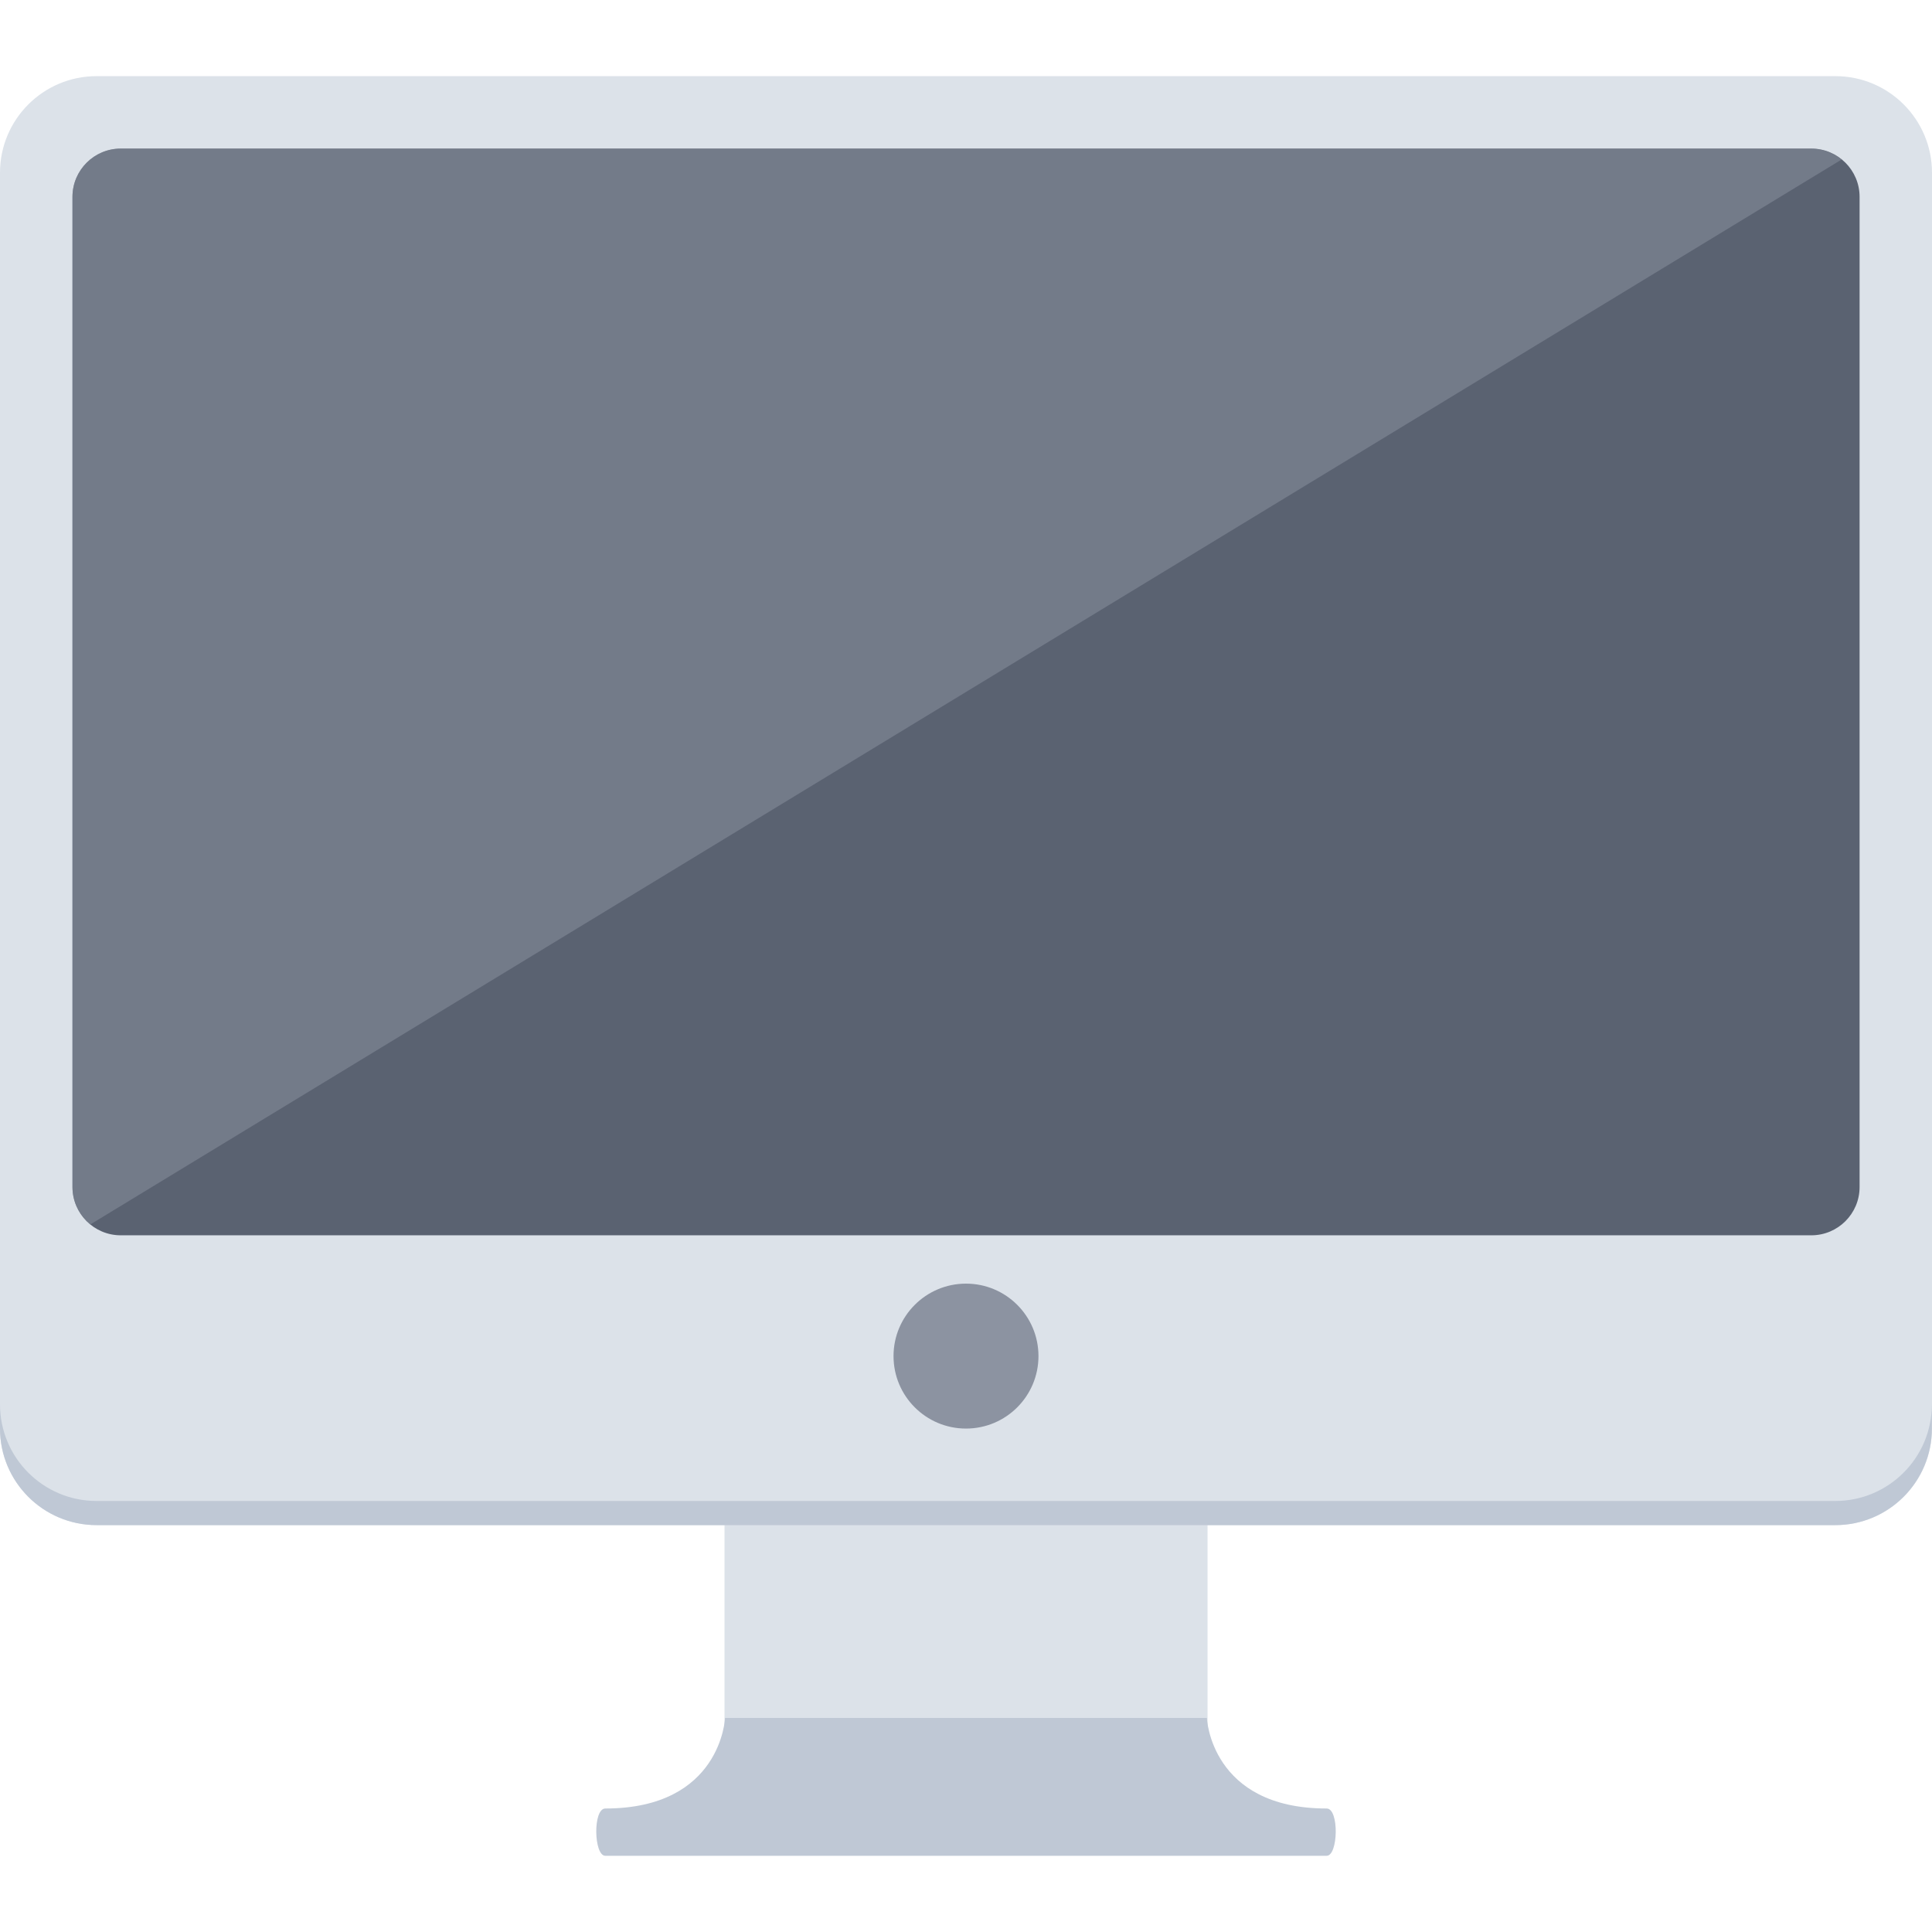
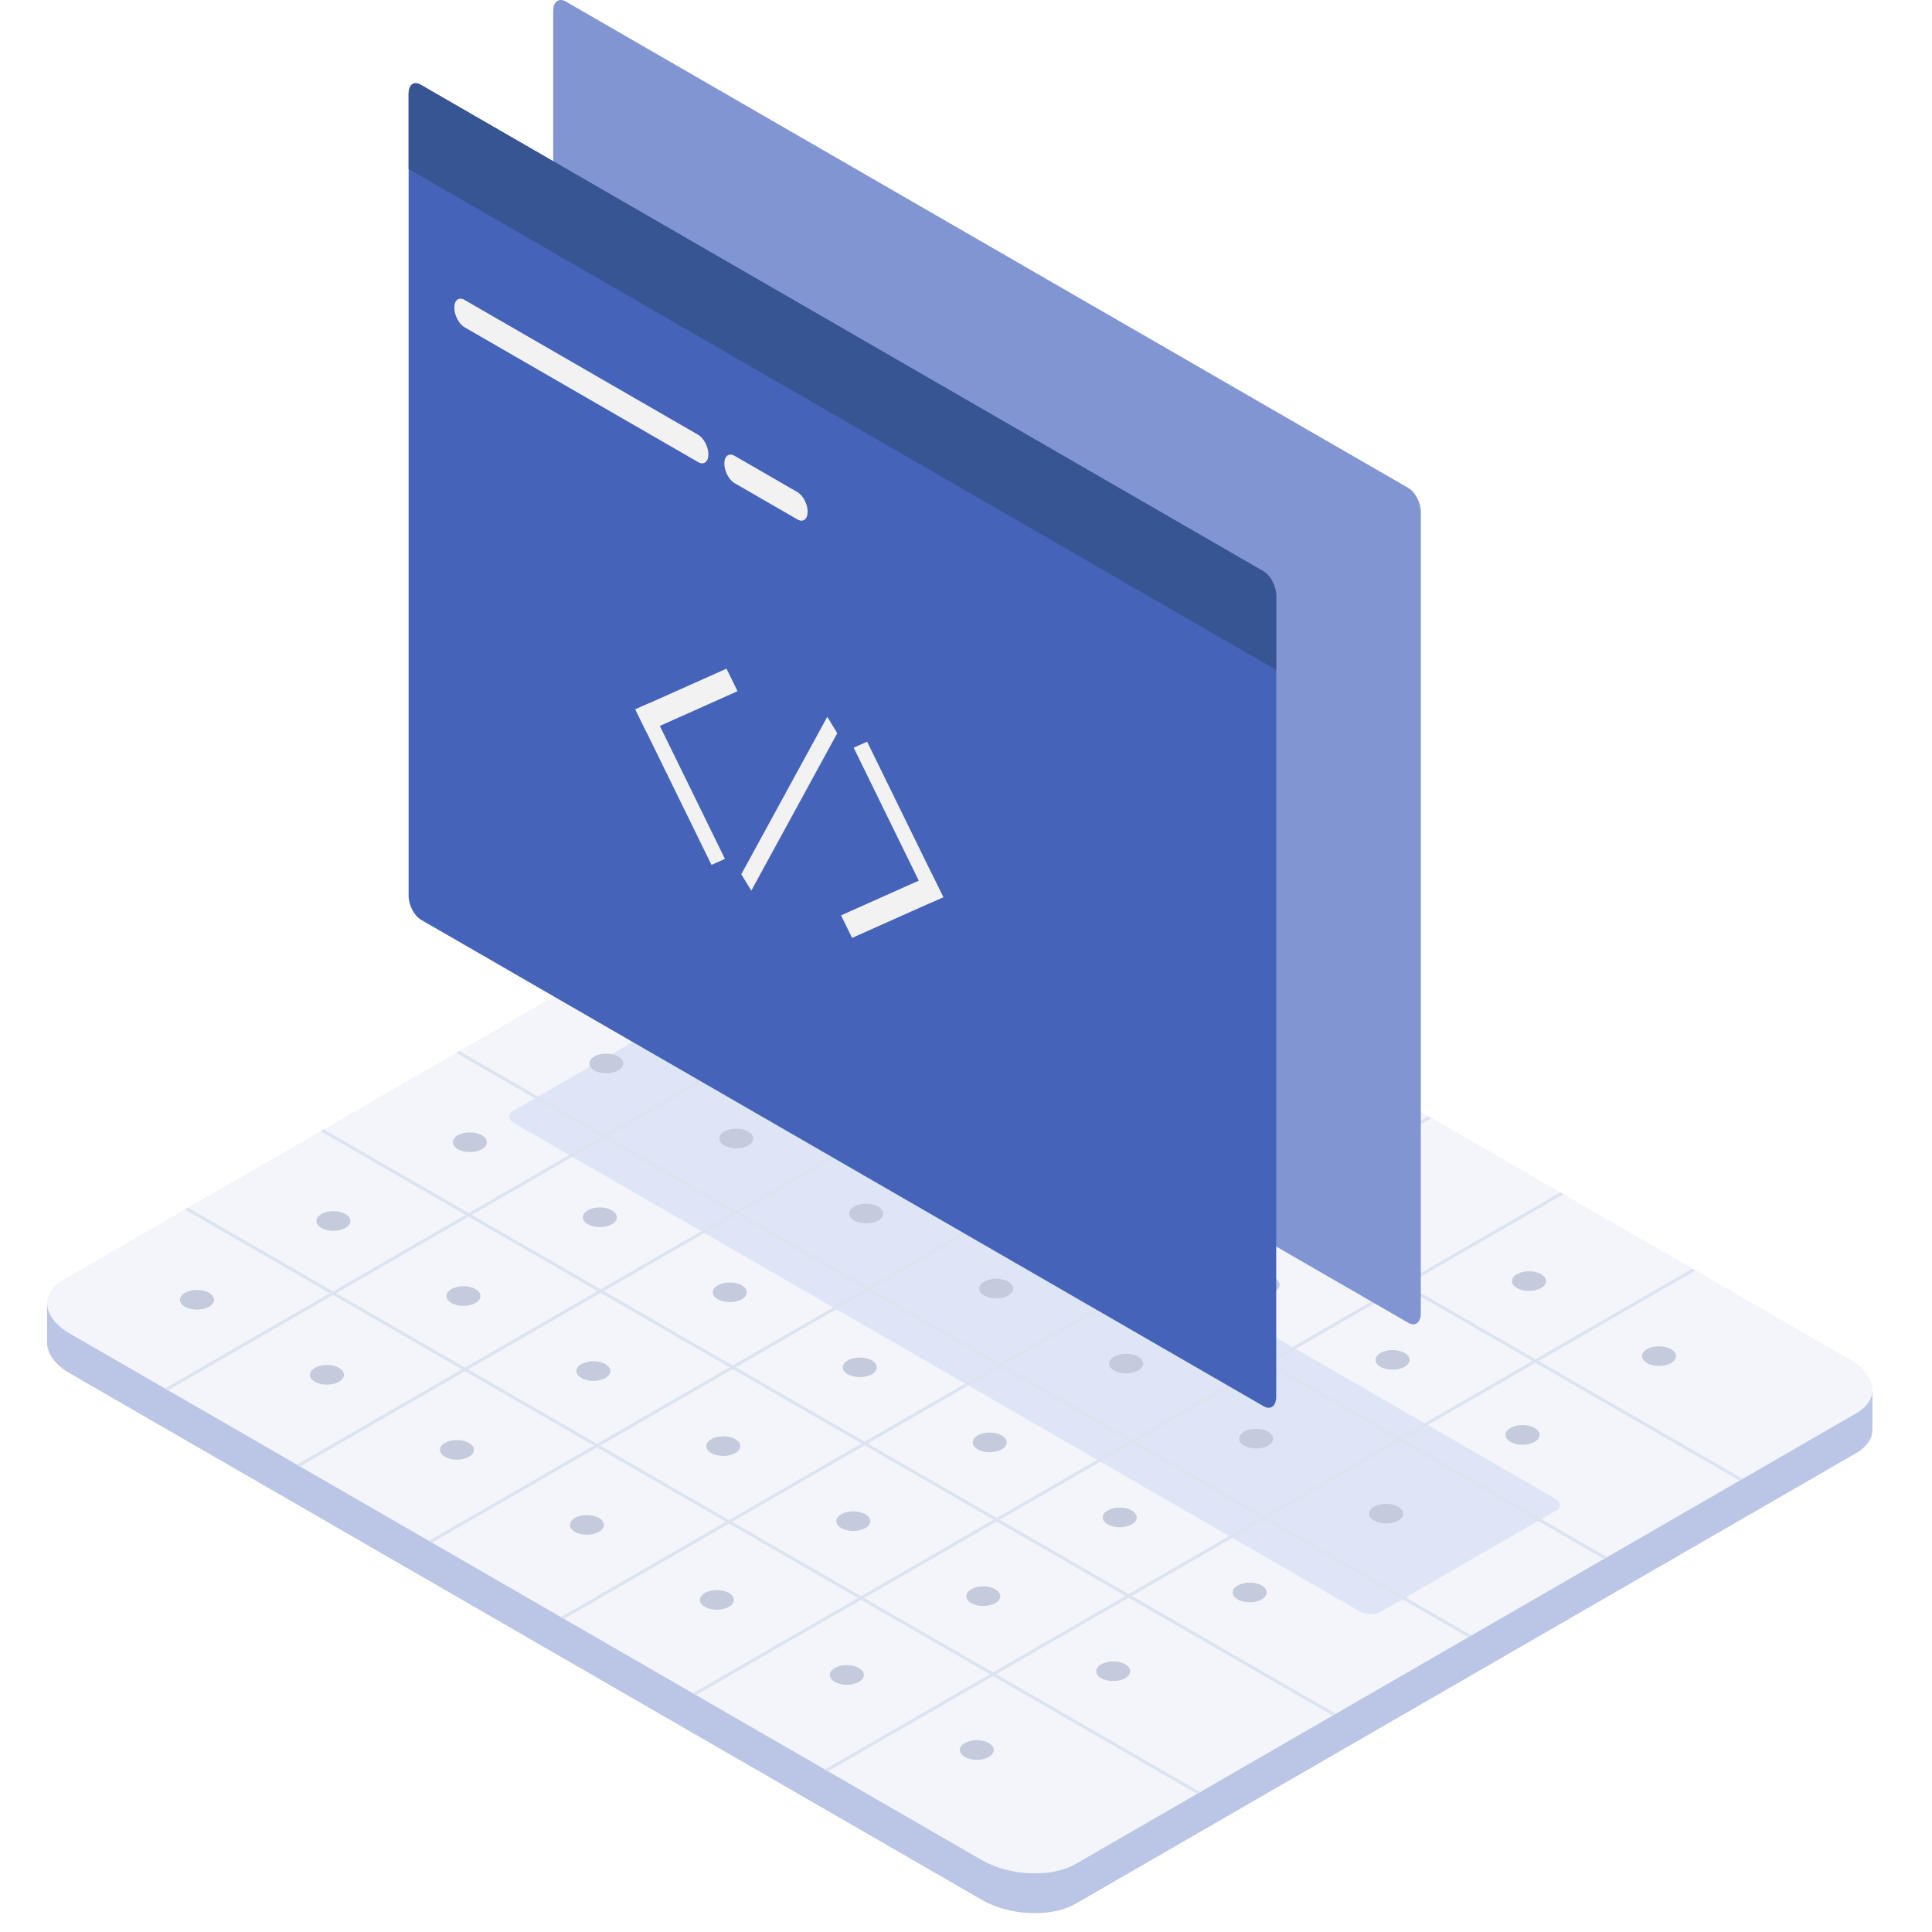
- <svg xmlns="http://www.w3.org/2000/svg" width="800px" height="800px" viewBox="0 -2.71 68.756 68.756">
-   <g id="Group_33" data-name="Group 33" transform="translate(-365.987 -316.656)">
-     <rect id="Rectangle_20" data-name="Rectangle 20" width="17.19" height="13.751" transform="translate(391.771 362.206)" fill="#dce2e9" />
-     <rect id="Rectangle_21" data-name="Rectangle 21" width="68.756" height="51.565" rx="3.438" transform="translate(365.987 316.656)" fill="#dce2e9" />
-     <path id="Path_78" data-name="Path 78" d="M431.3,367.363H369.426a3.438,3.438,0,0,1-3.439-3.437v.859a3.438,3.438,0,0,0,3.439,3.437H431.3a3.438,3.438,0,0,0,3.438-3.437v-.859A3.438,3.438,0,0,1,431.3,367.363Z" fill="#bfc8d5" />
-     <path id="Rectangle_22" data-name="Rectangle 22" d="M1.719,0H61.881A1.718,1.718,0,0,1,63.6,1.718V36.955a1.719,1.719,0,0,1-1.719,1.719H1.719A1.719,1.719,0,0,1,0,36.955V1.719A1.719,1.719,0,0,1,1.719,0Z" transform="translate(368.566 319.234)" fill="#5a6271" />
-     <path id="Path_79" data-name="Path 79" d="M402.944,362.206a2.579,2.579,0,1,1-2.58-2.578A2.579,2.579,0,0,1,402.944,362.206Z" fill="#8c93a1" />
-     <path id="Path_80" data-name="Path 80" d="M413.2,378.307c-4.131,0-4.263-3.223-4.263-3.223H391.79s-.131,3.223-4.261,3.223c-.448,0-.411,1.683,0,1.683H413.2C413.612,379.99,413.65,378.307,413.2,378.307Z" fill="#bfc8d5" />
-     <path id="Path_81" data-name="Path 81" d="M369.207,357.518l62.316-37.893a1.7,1.7,0,0,0-1.077-.391H370.284a1.719,1.719,0,0,0-1.718,1.719V356.19A1.707,1.707,0,0,0,369.207,357.518Z" fill="#8c93a1" opacity="0.5" />
-   </g>
+ <svg xmlns="http://www.w3.org/2000/svg" width="800px" height="800px" viewBox="0 0 1024 1024" class="icon" version="1.1">
+   <path d="M496.94 462.449c-14.648-8.454-36.851-9.378-49.539-2.048L33.543 699.33c-12.688 7.33-11.102 20.143 3.559 28.61L520.479 1007.017c14.648 8.467 36.851 9.378 49.539 2.06l413.858-238.941c12.688-7.33 11.102-20.143-3.559-28.61L496.94 462.449z" fill="#BBC6E6" />
+   <path d="M24.976 690.676v21.079l17.171 10.227 5.12-26.224L24.976 690.676zM992.443 736.631v21.079l-20.505 10.64-6.706-23.252 27.211-8.467z" fill="#BBC6E6" />
+   <path d="M496.94 441.37c-14.648-8.454-36.851-9.378-49.539-2.048L33.543 678.263c-12.688 7.318-11.102 20.143 3.559 28.597l483.377 279.077c14.648 8.467 36.851 9.378 49.539 2.06l413.858-238.941c12.688-7.33 11.102-20.143-3.559-28.61L496.94 441.37z" fill="#F3F5FB" />
+   <path d="M376.158 535.565c-3.309-1.911-8.304-2.11-11.164-0.462l-93.209 53.81c-2.86 1.648-2.498 4.533 0.799 6.444l447.887 258.585c3.297 1.911 8.292 2.11 11.152 0.462l93.209-53.81c2.86-1.661 2.498-4.546-0.799-6.444L376.158 535.565z" fill="#DEE5F6" />
+   <path d="M885.672 722.457c-3.522 2.036-9.228 2.036-12.75 0-3.522-2.023-3.522-5.332 0-7.368 3.522-2.023 9.228-2.023 12.75 0 3.522 2.036 3.522 5.345 0 7.368zM813.368 764.217c-3.522 2.023-9.241 2.023-12.763 0-3.522-2.036-3.522-5.332 0-7.368 3.522-2.036 9.241-2.036 12.763 0 3.509 2.036 3.509 5.332 0 7.368zM741.051 805.963c-3.522 2.036-9.241 2.036-12.763 0-3.522-2.036-3.522-5.332 0-7.368 3.522-2.036 9.241-2.036 12.763 0 3.522 2.036 3.522 5.332 0 7.368zM668.734 847.71c-3.522 2.036-9.241 2.036-12.763 0-3.509-2.036-3.509-5.332 0-7.368 3.522-2.023 9.241-2.023 12.763 0 3.522 2.036 3.522 5.332 0 7.368zM596.417 889.469c-3.522 2.023-9.228 2.023-12.75 0-3.522-2.036-3.522-5.345 0-7.368 3.522-2.036 9.228-2.036 12.75 0 3.522 2.023 3.522 5.332 0 7.368zM524.101 931.216c-3.509 2.036-9.228 2.036-12.75 0-3.522-2.036-3.522-5.332 0-7.368 3.522-2.036 9.241-2.036 12.75 0 3.522 2.036 3.522 5.332 0 7.368z" fill="#C4CBDC" />
+   <path d="M385.524 475.037l536.475 309.735 1.686-0.962-536.475-309.747-1.686 0.974zM313.644 516.546l536.475 309.735 1.686-0.974L315.317 515.572l-1.673 0.974z" fill="#DEE3F1" />
+   <path d="M896.861 672.456l-459.838 265.49 1.686 0.974 459.838-265.49-1.686-0.974z" fill="#DEE3F1" />
+   <path d="M472.364 483.828c-3.522 2.036-9.241 2.036-12.763 0-3.522-2.023-3.522-5.332 0-7.368 3.522-2.023 9.241-2.023 12.763 0 3.522 2.036 3.522 5.345 0 7.368zM400.047 525.587c-3.522 2.023-9.241 2.023-12.763 0-3.522-2.036-3.522-5.332 0-7.368 3.522-2.036 9.241-2.036 12.763 0 3.522 2.036 3.522 5.332 0 7.368zM327.73 567.334c-3.522 2.036-9.241 2.036-12.75 0-3.522-2.036-3.522-5.332 0-7.368 3.509-2.036 9.228-2.036 12.75 0 3.522 2.036 3.522 5.332 0 7.368zM255.413 609.081c-3.522 2.036-9.228 2.036-12.75 0-3.522-2.036-3.522-5.332 0-7.368 3.522-2.023 9.228-2.023 12.75 0 3.522 2.036 3.522 5.332 0 7.368zM183.097 650.827c-3.509 2.036-9.228 2.036-12.75 0-3.522-2.023-3.522-5.332 0-7.355 3.522-2.036 9.241-2.036 12.75 0 3.522 2.023 3.522 5.332 0 7.355zM110.792 692.587c-3.522 2.036-9.241 2.036-12.763 0-3.522-2.036-3.522-5.332 0-7.368 3.522-2.036 9.241-2.036 12.763 0 3.522 2.036 3.522 5.332 0 7.368zM541.246 523.602c-3.522 2.036-9.241 2.036-12.763 0-3.522-2.036-3.522-5.332 0-7.368 3.522-2.023 9.241-2.023 12.763 0 3.522 2.036 3.522 5.332 0 7.368zM468.93 565.348c-3.522 2.036-9.241 2.036-12.75 0-3.522-2.023-3.522-5.332 0-7.355 3.509-2.036 9.228-2.036 12.75 0 3.522 2.023 3.522 5.332 0 7.355zM396.613 607.108c-3.522 2.023-9.228 2.023-12.75 0-3.522-2.036-3.522-5.332 0-7.368 3.522-2.036 9.228-2.036 12.75 0 3.522 2.036 3.522 5.332 0 7.368zM324.309 648.854c-3.522 2.036-9.241 2.036-12.763 0-3.522-2.036-3.522-5.332 0-7.368 3.522-2.036 9.241-2.036 12.763 0 3.509 2.036 3.509 5.332 0 7.368zM251.992 690.601c-3.522 2.036-9.241 2.036-12.763 0-3.522-2.023-3.522-5.332 0-7.355 3.522-2.036 9.241-2.036 12.763 0 3.522 2.023 3.522 5.332 0 7.355zM179.675 732.36c-3.522 2.023-9.241 2.023-12.763 0-3.509-2.036-3.509-5.332 0-7.368 3.522-2.036 9.241-2.036 12.763 0 3.522 2.036 3.522 5.332 0 7.368zM610.129 563.375c-3.522 2.036-9.228 2.036-12.75 0-3.522-2.036-3.522-5.332 0-7.368 3.522-2.036 9.228-2.036 12.75 0 3.522 2.036 3.522 5.332 0 7.368zM537.812 605.122c-3.509 2.036-9.228 2.036-12.75 0-3.522-2.036-3.522-5.332 0-7.368 3.522-2.023 9.241-2.023 12.75 0 3.522 2.036 3.522 5.332 0 7.368zM465.508 646.881c-3.522 2.023-9.241 2.023-12.763 0-3.522-2.036-3.522-5.332 0-7.368 3.522-2.036 9.241-2.036 12.763 0 3.522 2.036 3.522 5.332 0 7.368zM393.191 688.628c-3.522 2.036-9.241 2.036-12.763 0-3.522-2.036-3.522-5.332 0-7.368 3.522-2.036 9.241-2.036 12.763 0 3.522 2.036 3.522 5.332 0 7.368zM320.874 730.375c-3.522 2.036-9.241 2.036-12.75 0-3.522-2.036-3.522-5.332 0-7.368 3.509-2.023 9.228-2.023 12.75 0 3.522 2.036 3.522 5.332 0 7.368zM248.558 772.121c-3.522 2.036-9.228 2.036-12.75 0-3.522-2.023-3.522-5.332 0-7.355 3.522-2.036 9.228-2.036 12.75 0 3.522 2.023 3.522 5.332 0 7.355zM679.012 603.149c-3.509 2.036-9.228 2.036-12.75 0-3.522-2.036-3.522-5.332 0-7.368 3.522-2.036 9.241-2.036 12.75 0 3.522 2.036 3.522 5.332 0 7.368zM606.707 644.896c-3.522 2.036-9.241 2.036-12.763 0-3.522-2.036-3.522-5.332 0-7.368 3.522-2.023 9.241-2.023 12.763 0 3.522 2.036 3.522 5.332 0 7.368zM534.391 686.642c-3.522 2.036-9.241 2.036-12.763 0-3.522-2.023-3.522-5.332 0-7.355 3.522-2.036 9.241-2.036 12.763 0 3.522 2.023 3.522 5.332 0 7.355zM462.074 728.402c-3.522 2.023-9.228 2.023-12.75 0-3.522-2.036-3.522-5.332 0-7.368 3.522-2.036 9.228-2.036 12.75 0 3.522 2.036 3.522 5.332 0 7.368zM389.757 770.148c-3.522 2.036-9.228 2.036-12.75 0-3.522-2.036-3.522-5.332 0-7.368 3.522-2.036 9.228-2.036 12.75 0 3.522 2.036 3.522 5.332 0 7.368zM317.453 811.895c-3.522 2.036-9.241 2.036-12.763 0-3.522-2.023-3.522-5.332 0-7.355 3.522-2.036 9.241-2.036 12.763 0 3.509 2.023 3.509 5.332 0 7.355zM747.907 642.923c-3.522 2.023-9.241 2.023-12.763 0-3.522-2.036-3.522-5.332 0-7.368 3.522-2.036 9.241-2.036 12.763 0 3.522 2.036 3.522 5.332 0 7.368zM675.59 684.669c-3.522 2.036-9.241 2.036-12.763 0-3.509-2.036-3.509-5.332 0-7.368 3.522-2.036 9.241-2.036 12.763 0 3.522 2.036 3.522 5.332 0 7.368zM603.273 726.416c-3.522 2.036-9.228 2.036-12.75 0-3.522-2.036-3.522-5.332 0-7.368 3.522-2.023 9.228-2.023 12.75 0 3.522 2.036 3.522 5.332 0 7.368zM530.956 768.175c-3.509 2.023-9.228 2.023-12.75 0-3.522-2.036-3.522-5.345 0-7.368 3.522-2.036 9.241-2.036 12.75 0 3.522 2.023 3.522 5.332 0 7.368zM458.652 809.922c-3.522 2.036-9.241 2.036-12.763 0-3.522-2.036-3.522-5.332 0-7.368 3.522-2.036 9.241-2.036 12.763 0 3.522 2.036 3.522 5.332 0 7.368zM386.335 851.669c-3.522 2.036-9.241 2.036-12.763 0-3.522-2.036-3.522-5.332 0-7.368 3.522-2.023 9.241-2.023 12.763 0 3.522 2.036 3.522 5.332 0 7.368zM816.789 682.684c-3.522 2.036-9.241 2.036-12.75 0-3.522-2.023-3.522-5.332 0-7.355 3.509-2.036 9.228-2.036 12.75 0 3.522 2.023 3.522 5.332 0 7.355zM744.473 724.443c-3.522 2.023-9.228 2.023-12.75 0-3.522-2.036-3.522-5.332 0-7.368 3.522-2.036 9.228-2.036 12.75 0 3.522 2.036 3.522 5.332 0 7.368zM672.168 766.19c-3.522 2.036-9.241 2.036-12.763 0-3.522-2.036-3.522-5.332 0-7.368 3.522-2.023 9.241-2.023 12.763 0 3.509 2.036 3.509 5.332 0 7.368zM599.852 807.936c-3.522 2.036-9.241 2.036-12.763 0-3.522-2.023-3.522-5.332 0-7.355 3.522-2.036 9.241-2.036 12.763 0 3.522 2.023 3.522 5.332 0 7.355zM527.535 849.695c-3.522 2.023-9.241 2.023-12.763 0-3.509-2.036-3.509-5.332 0-7.368 3.522-2.036 9.241-2.036 12.763 0 3.522 2.036 3.522 5.332 0 7.368zM455.218 891.442c-3.522 2.036-9.228 2.036-12.75 0-3.522-2.036-3.522-5.332 0-7.368 3.522-2.036 9.228-2.036 12.75 0 3.522 2.036 3.522 5.332 0 7.368z" fill="#C4CBDC" />
+   <path d="M547.066 470.504L87.228 735.994l1.686 0.962 459.838-265.478-1.686-0.974z" fill="#DEE3F1" />
+   <path d="M241.752 558.043l536.475 309.735 1.686-0.962-536.475-309.747-1.686 0.974zM169.872 599.553l536.475 309.735 1.686-0.974-536.475-309.735-1.686 0.974zM97.98 641.049l536.488 309.735 1.673-0.974-536.475-309.735-1.686 0.974z" fill="#DEE3F1" />
+   <path d="M617.022 510.889l-459.838 265.49 1.686 0.974 459.838-265.49-1.686-0.974zM686.991 551.287L227.154 816.765l1.673 0.974 459.838-265.49-1.673-0.962zM756.948 591.673L297.11 857.163l1.686 0.974 459.838-265.49-1.686-0.974zM826.905 632.058l-459.838 265.49 1.686 0.974 459.838-265.49-1.686-0.974z" fill="#DEE3F1" />
+   <path d="M753.052 271.298c0-4.883-2.972-10.565-6.631-12.675L299.857 0.8c-3.671-2.123-6.644 0.125-6.644 5.008v424.785c0 4.883 2.972 10.565 6.644 12.688l446.563 257.823c3.659 2.11 6.631-0.137 6.631-5.02V271.298z" fill="#8095D1" />
+   <path d="M676.414 315.555c0-4.883-2.972-10.577-6.631-12.688L223.207 45.045c-3.659-2.11-6.631 0.137-6.631 5.02v424.785c0 4.883 2.972 10.565 6.631 12.675l446.576 257.823c3.659 2.123 6.631-0.125 6.631-5.02V315.555z" fill="#4463B9" />
+   <path d="M343.877 372.799l-7.131 3.184 40.361 82.432 7.131-3.184-40.361-82.432z" fill="#F2F2F2" />
+   <path d="M385.074 354.405l-48.328 21.579 5.857 11.951 48.315-21.591-5.844-11.938z" fill="#F2F2F2" />
+   <path d="M492.819 478.708l7.131-3.184-40.361-82.419-7.131 3.184 40.361 82.419z" fill="#F2F2F2" />
+   <path d="M451.622 497.115l48.328-21.591-5.857-11.951-48.315 21.591 5.844 11.951z" fill="#F2F2F2" />
+   <path d="M676.414 315.892c0-5.07-3.084-10.977-6.893-13.175L222.745 44.77c-3.409-1.961-6.169 0.125-6.169 4.67v40.148l459.838 265.49v-39.187z" fill="#385593" />
+   <path d="M375.459 240.828c0-4.009-2.435-8.654-5.432-10.39l-123.816-71.48c-2.997-1.736-5.432 0.112-5.432 4.108s2.435 8.654 5.432 10.39l123.816 71.468c2.997 1.736 5.432-0.1 5.432-4.096zM428.082 271.199c0-3.996-2.435-8.642-5.432-10.377l-33.305-19.231c-2.997-1.723-5.432 0.112-5.432 4.108 0 4.009 2.435 8.654 5.432 10.39l33.305 19.219c2.997 1.736 5.432-0.1 5.432-4.108zM443.767 388.609l-5.295-8.692-45.58 83.456 5.307 8.692 45.568-83.456z" fill="#F2F2F2" />
</svg>
